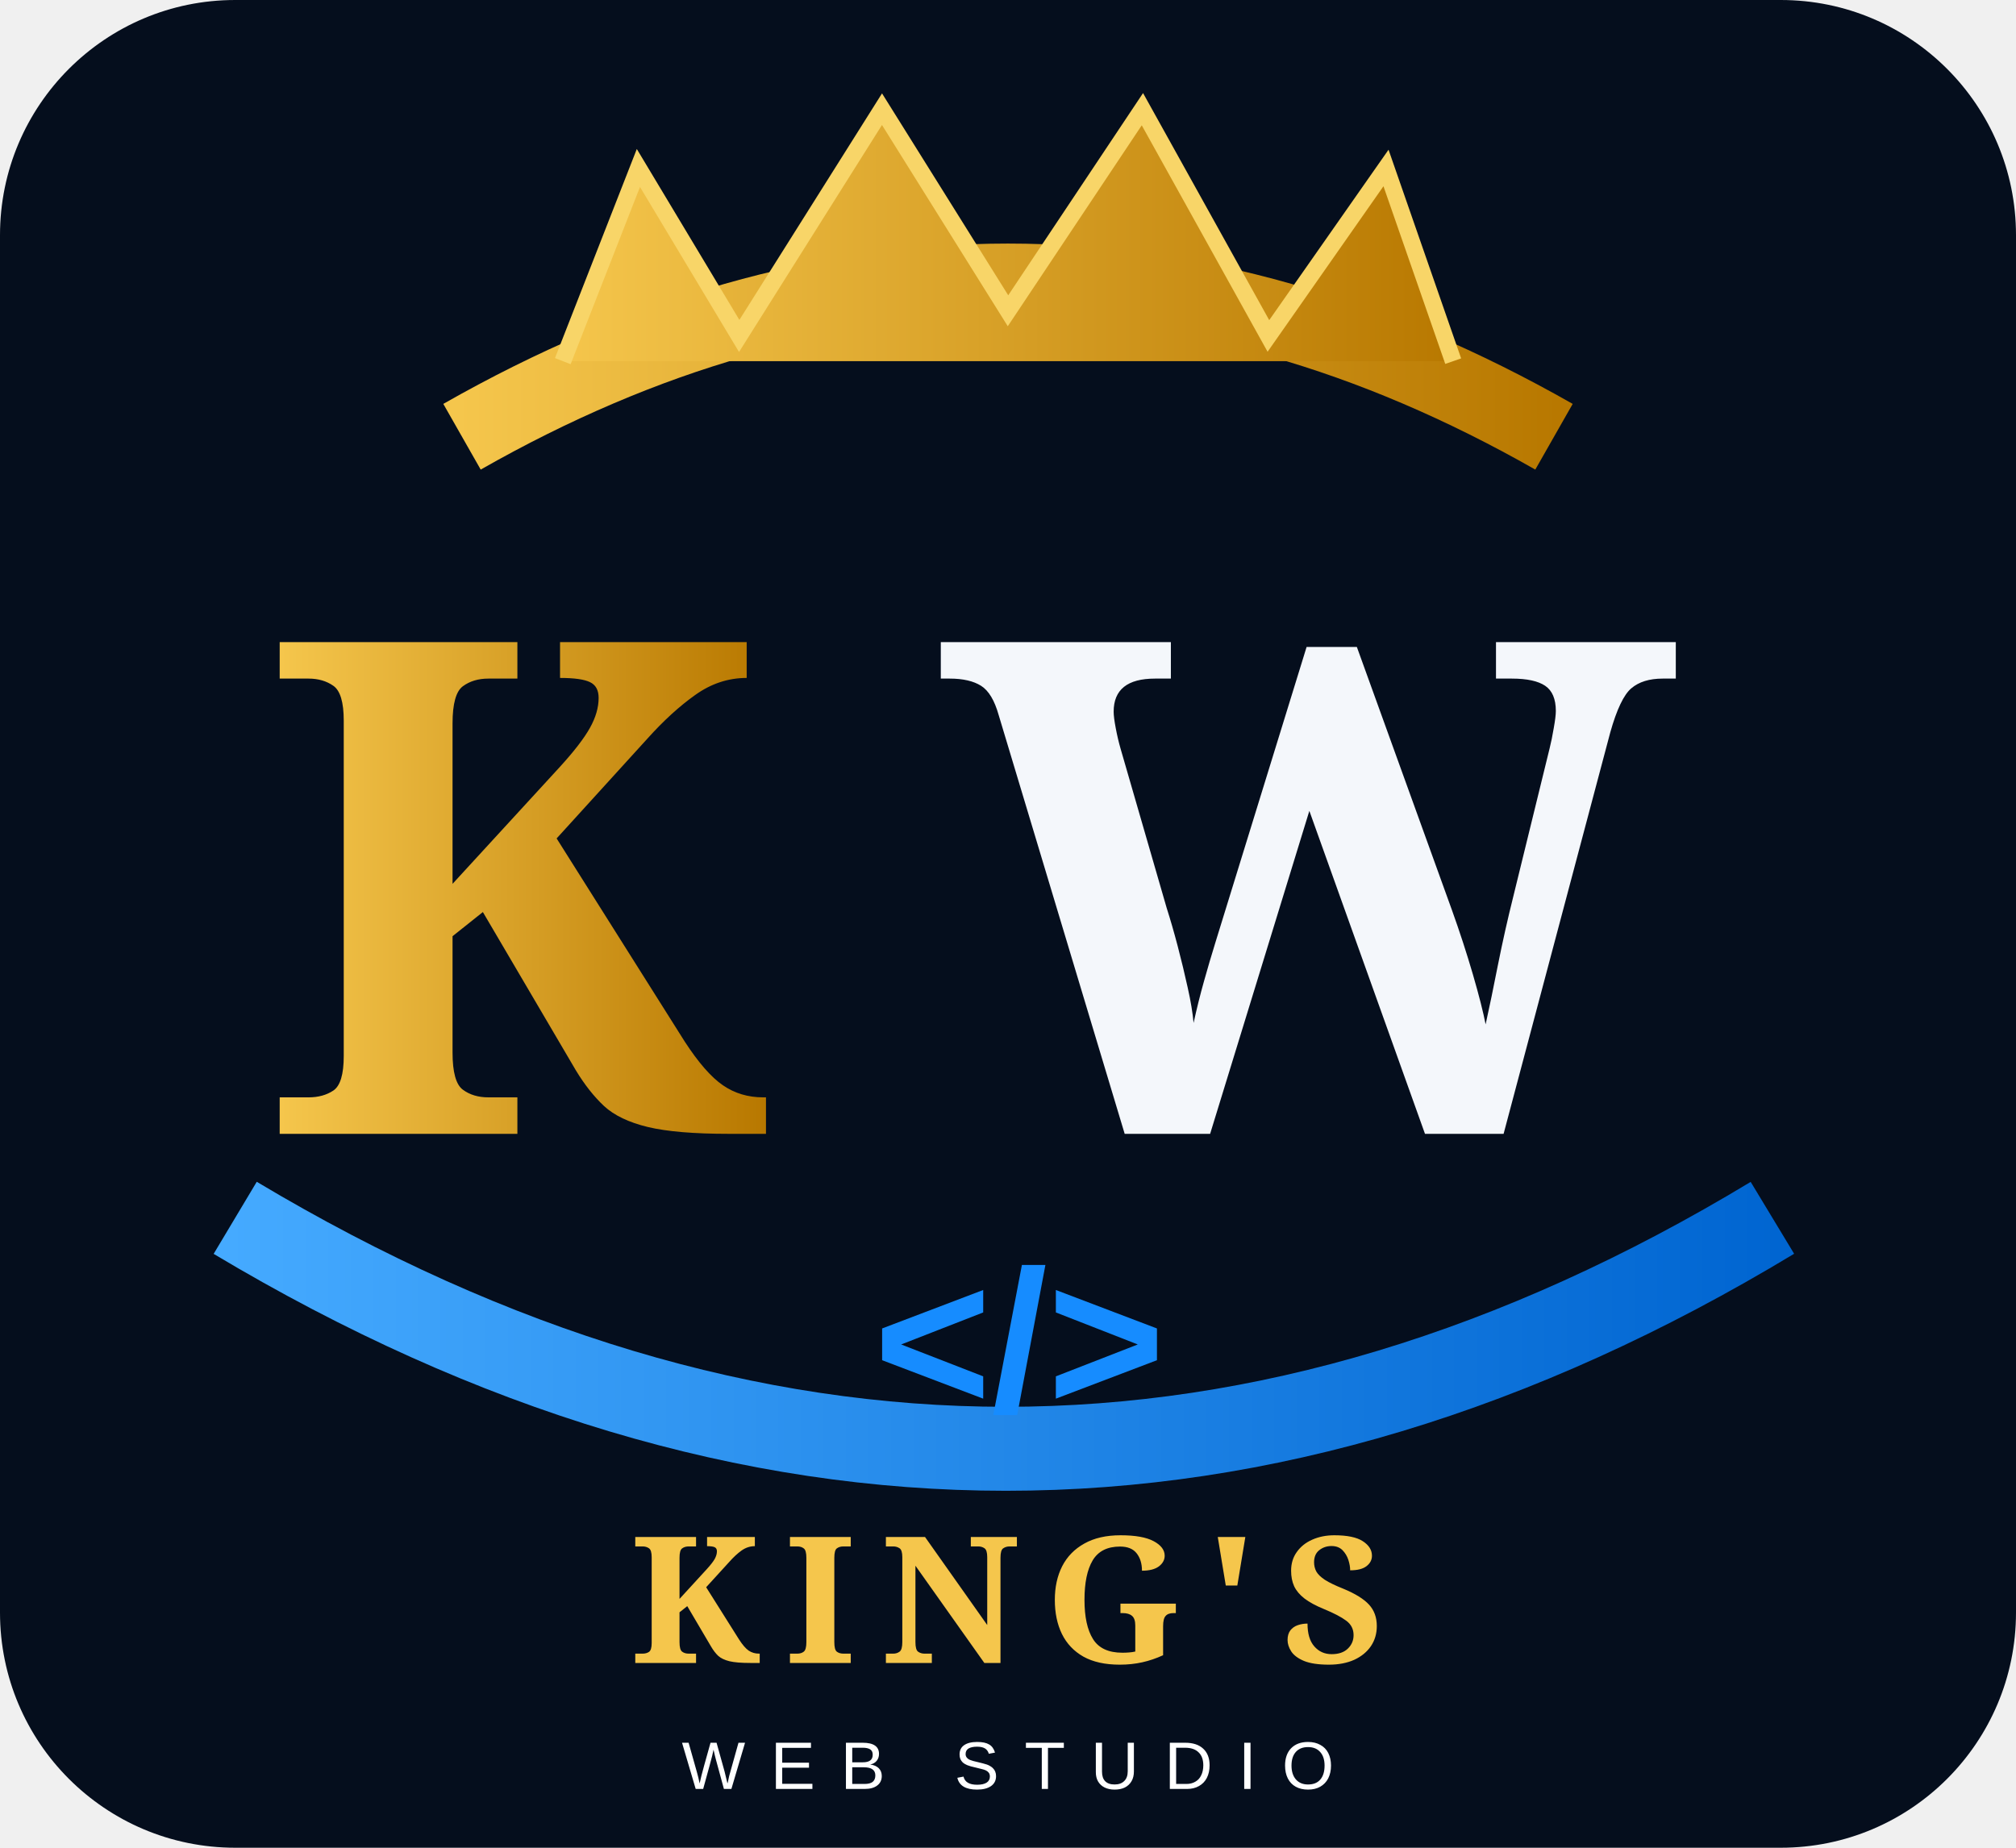
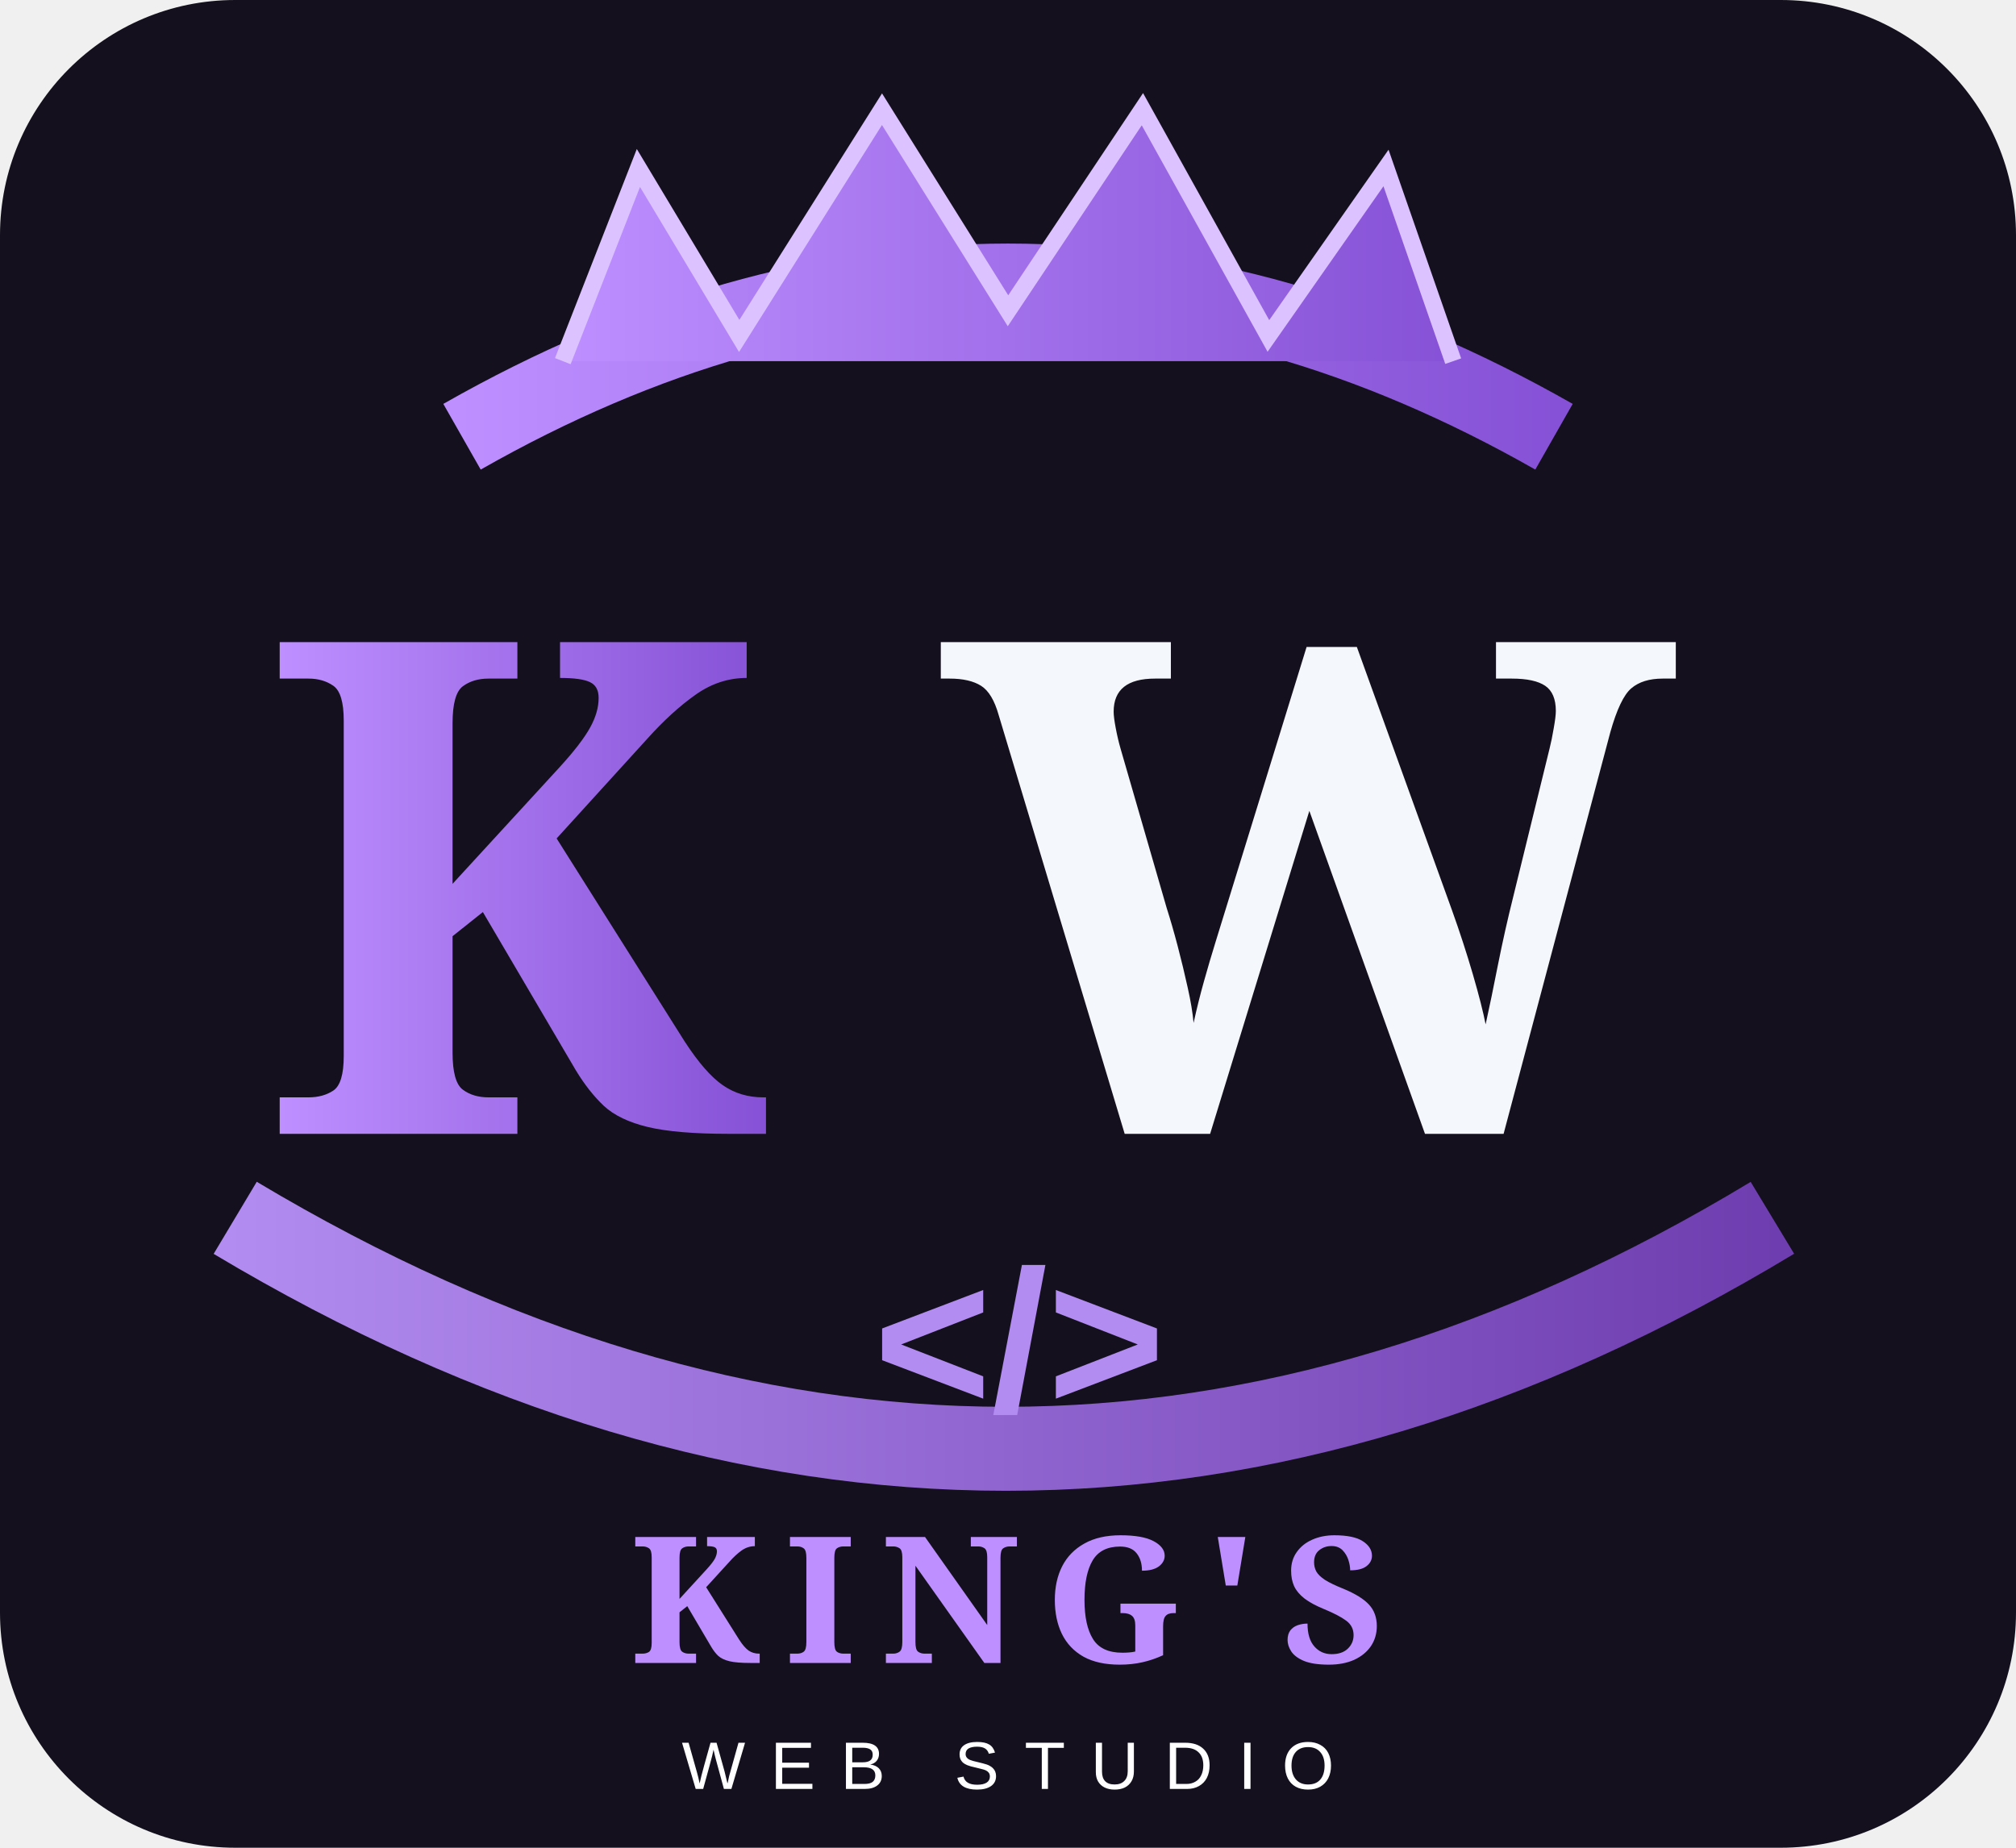
<svg xmlns="http://www.w3.org/2000/svg" viewBox="0 0 240 220">
  <defs>
    <linearGradient id="g" x1="0" x2="1">
-       <stop stop-color="#f5c64c" />
-       <stop offset="1" stop-color="#b87800" />
+       <stop stop-color="#bd8fff" />
+       <stop offset="1" stop-color="#8651d6" />
    </linearGradient>
    <linearGradient id="b" x1="0" x2="1">
-       <stop stop-color="#45aaff" />
-       <stop offset="1" stop-color="#0065d1" />
+       <stop stop-color="#b28cf0" />
+       <stop offset="1" stop-color="#6e3daf" />
    </linearGradient>
  </defs>
-   <rect width="240" height="220" rx="28" fill="#050e1d" />
+   <rect width="240" height="220" rx="28" fill="#14101d" />
  <path d="M55 52 Q120 15 185 52" fill="none" stroke="url(#g)" stroke-width="9" />
-   <path d="M67 43 L76 20 L88 40 L105 13 L120 37 L136 13 L151 40 L165 20 L173 43" fill="url(#g)" stroke="#f8d568" stroke-width="2" />
+   <path d="M67 43 L76 20 L88 40 L105 13 L120 37 L136 13 L151 40 L165 20 L173 43" fill="url(#g)" stroke="#dcc3ff" stroke-width="2" />
  <text x="31" y="135" font-family="Georgia,serif" font-size="82" font-weight="700" fill="url(#g)">K</text>
  <text x="112" y="135" font-family="Georgia,serif" font-size="82" font-weight="700" fill="#f4f7fb">W</text>
  <path d="M28 145 Q120 200 211 145" fill="none" stroke="url(#b)" stroke-width="10" />
-   <text x="104" y="168" font-family="Arial" font-size="24" font-weight="700" fill="#168cff">&lt;/&gt;</text>
-   <text x="120" y="198" text-anchor="middle" font-family="Georgia,serif" font-size="21" font-weight="700" letter-spacing="3" fill="#f5c64c">KING'S</text>
+   <text x="104" y="168" font-family="Arial" font-size="24" font-weight="700" fill="#b28cf0">&lt;/&gt;</text>
+   <text x="120" y="198" text-anchor="middle" font-family="Georgia,serif" font-size="21" font-weight="700" letter-spacing="3" fill="#bd8fff">KING'S</text>
  <text x="120" y="213" text-anchor="middle" font-family="Arial" font-size="8" letter-spacing="3" fill="#fff">WEB STUDIO</text>
</svg>
